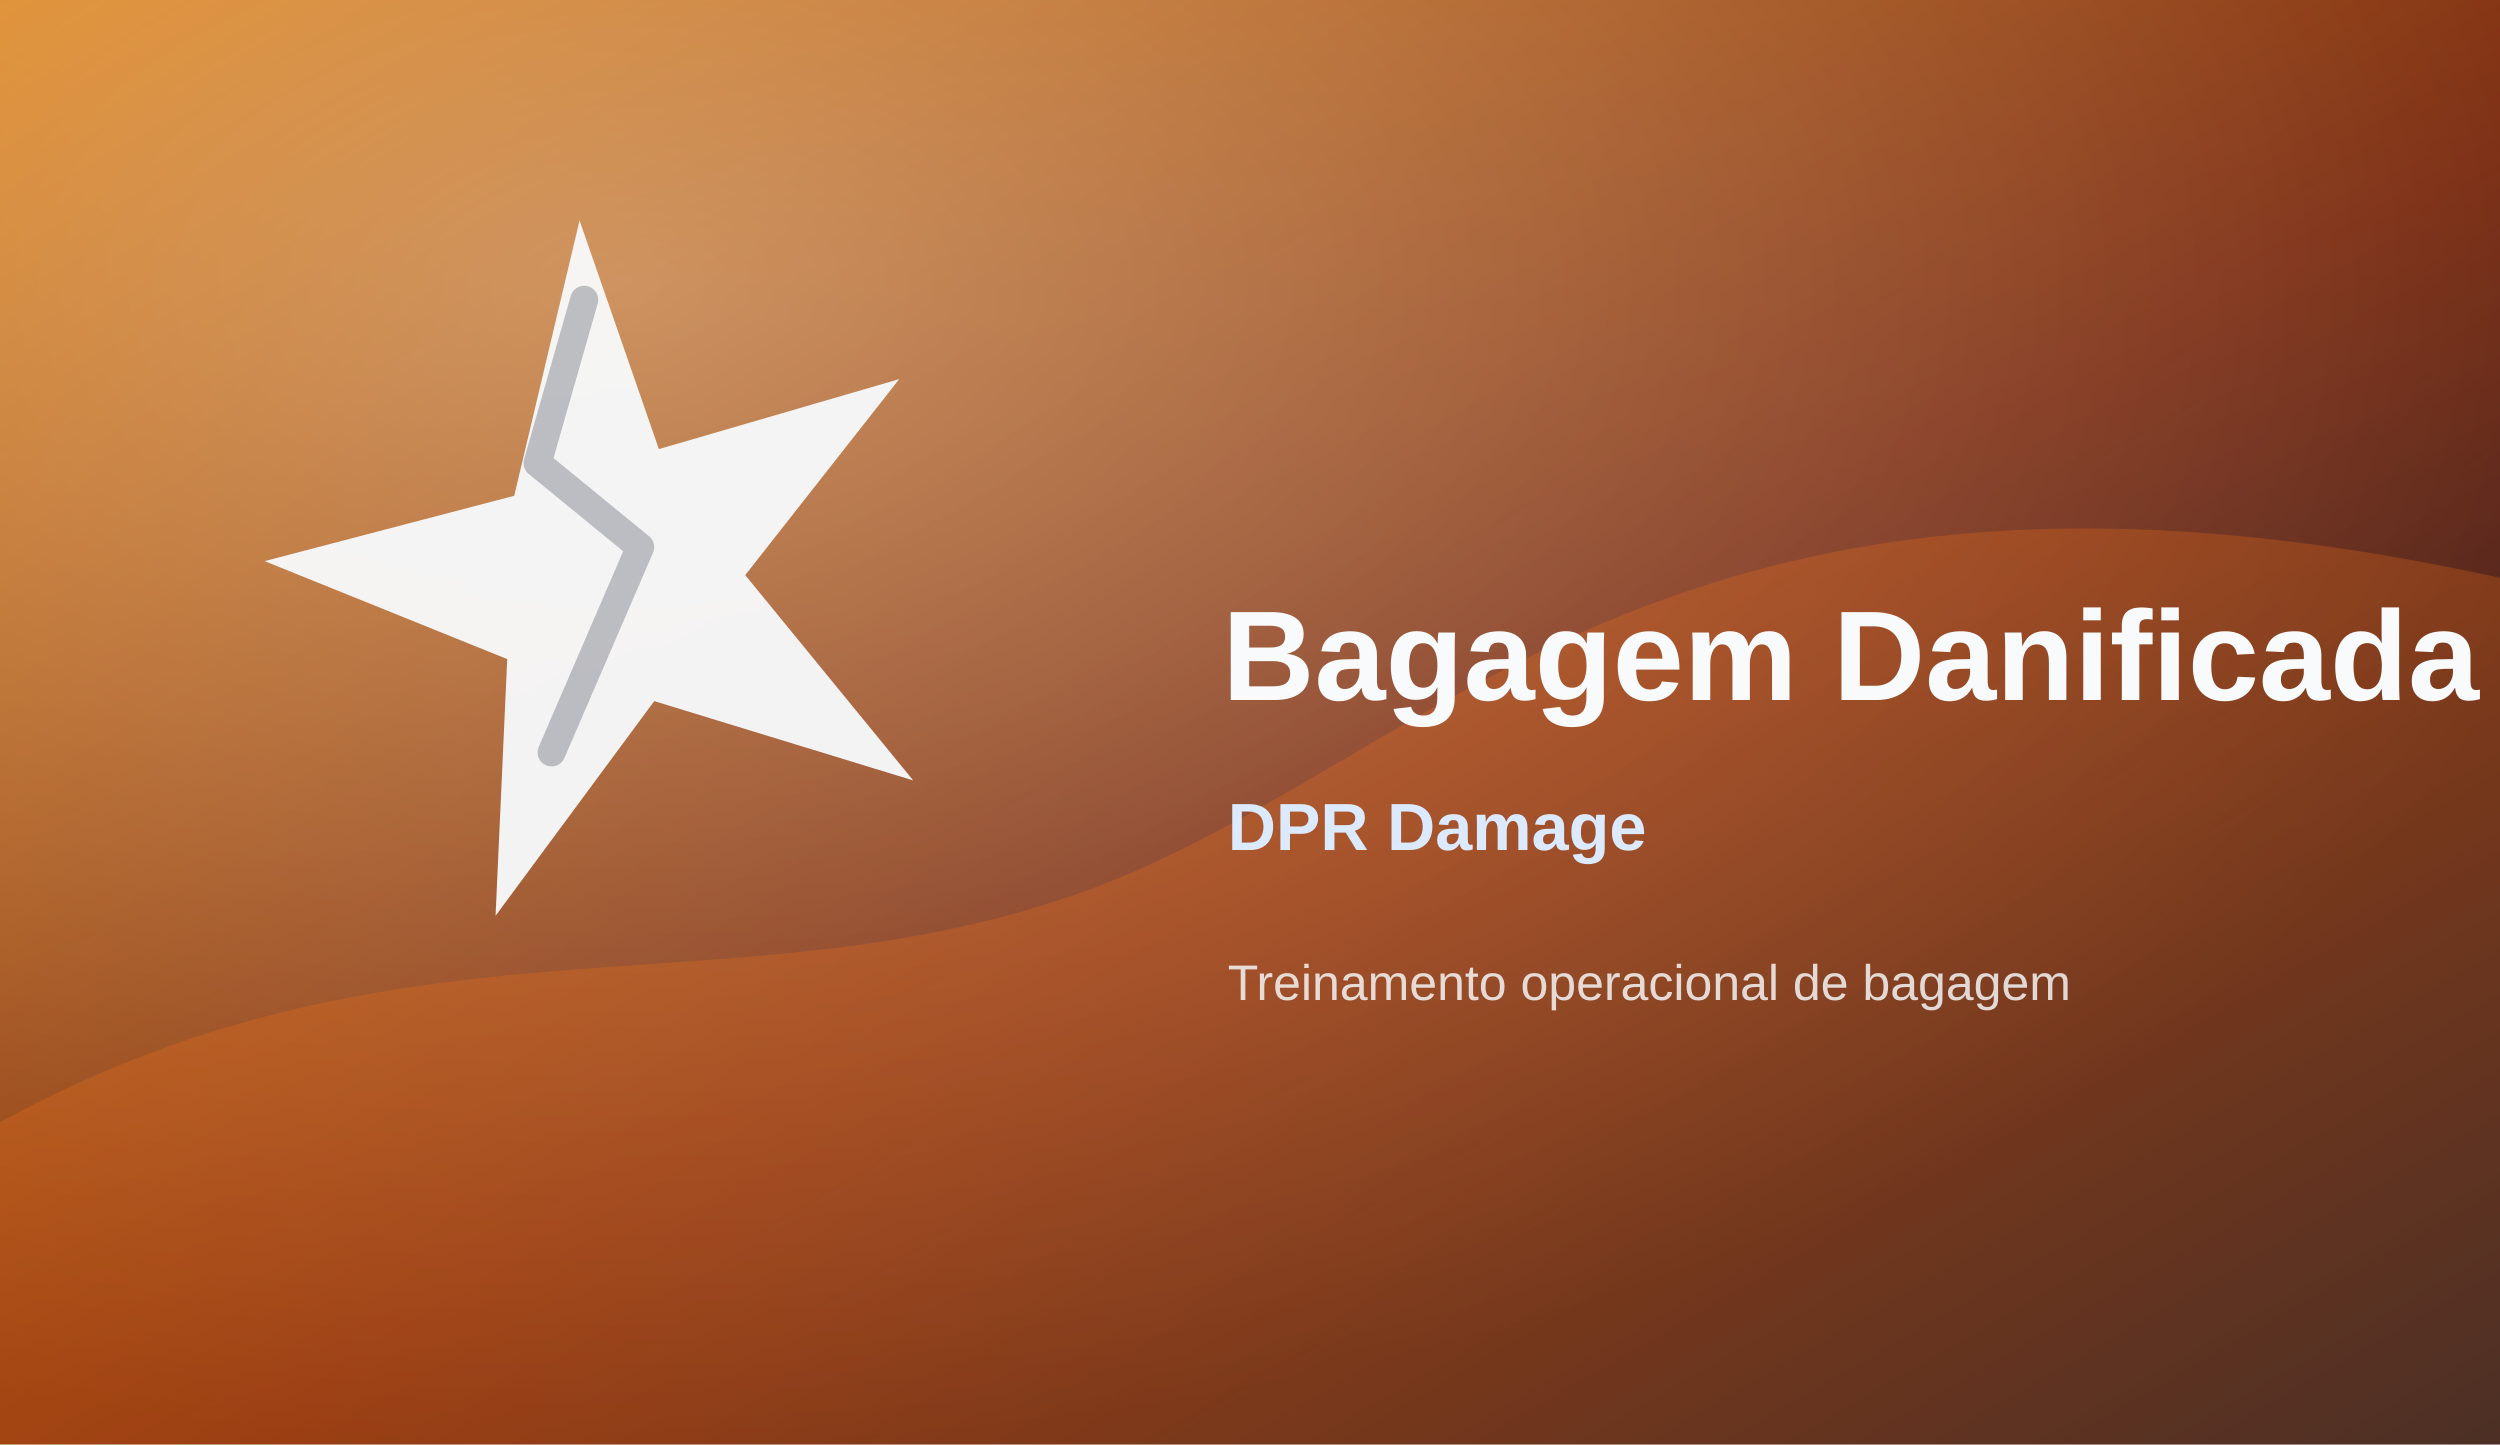
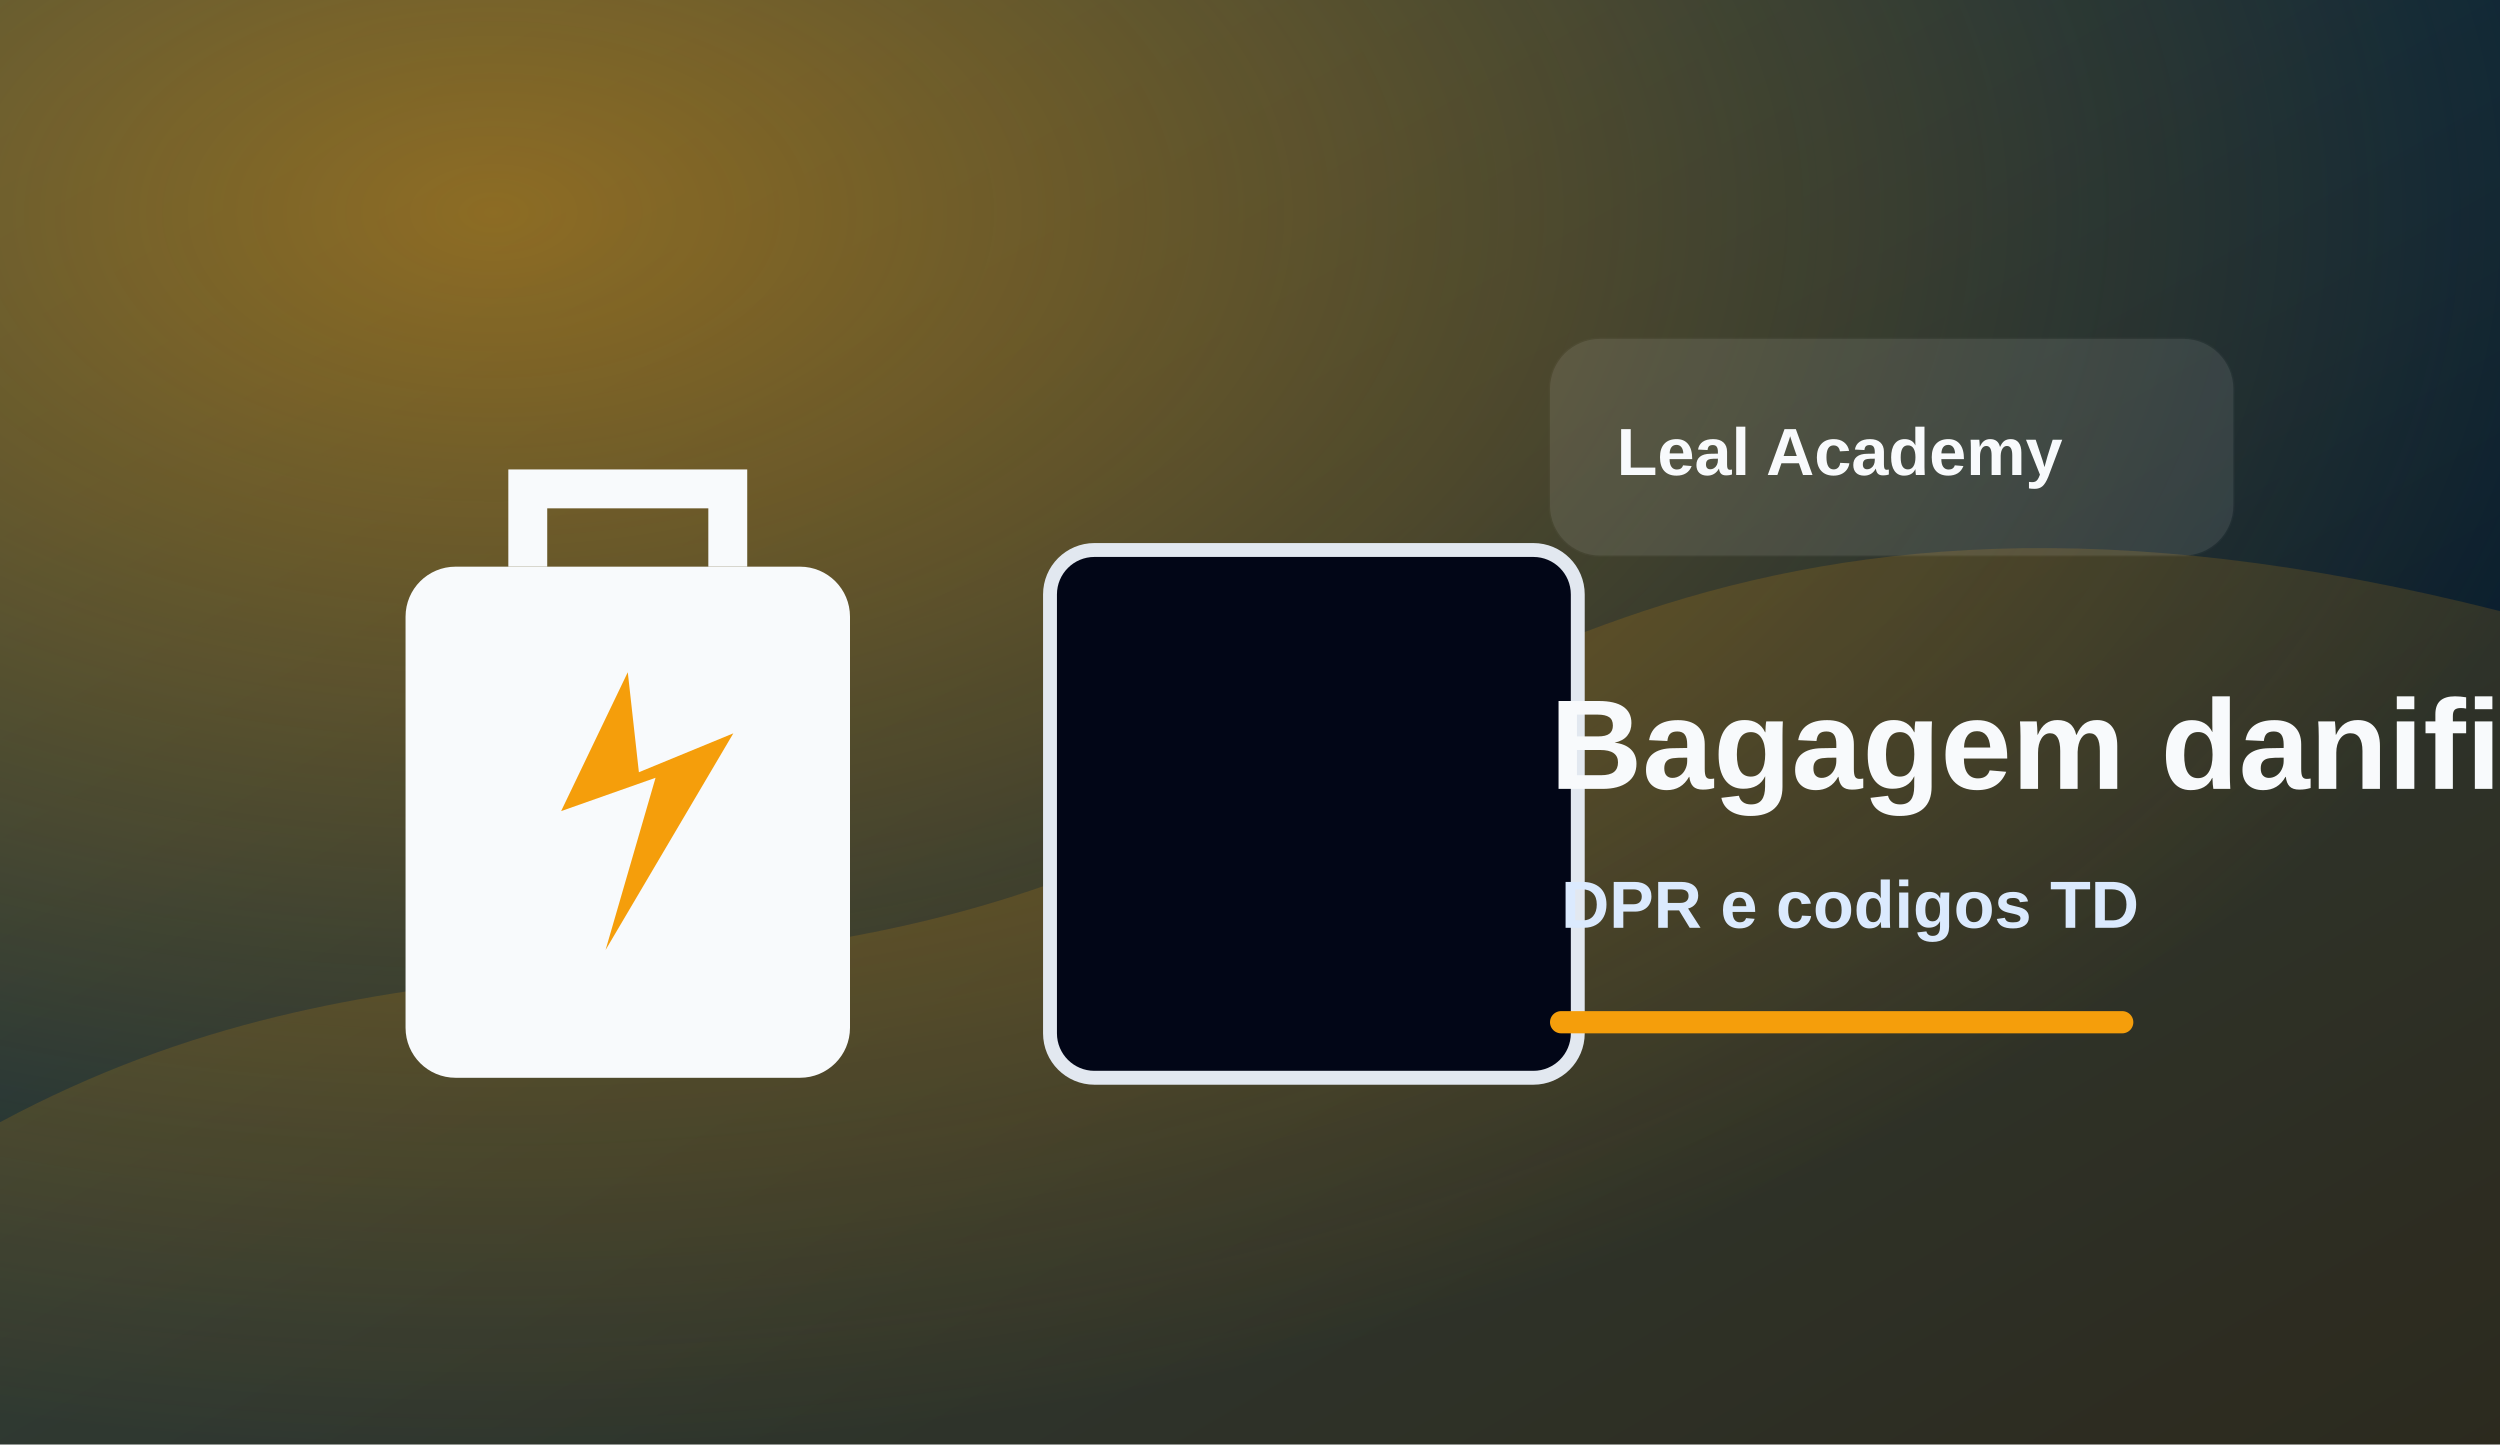
- <svg xmlns="http://www.w3.org/2000/svg" width="900" height="520" viewBox="0 0 900 520" role="img" aria-label="Bagagem Danificada - DPR Damage">
+ <svg xmlns="http://www.w3.org/2000/svg" width="900" height="520" viewBox="0 0 900 520" role="img" aria-label="Bagagem danificada">
  <defs>
-     <linearGradient id="g" x1="0" x2="1" y1="0" y2="1">
-       <stop offset="0" stop-color="#d97706" />
-       <stop offset=".55" stop-color="#7c2d12" />
-       <stop offset="1" stop-color="#0f172a" />
+     <linearGradient id="bg" x1="0" x2="1" y1="0" y2="1">
+       <stop offset="0" stop-color="#0f3448" />
+       <stop offset=".55" stop-color="#0b2436" />
+       <stop offset="1" stop-color="#071421" />
    </linearGradient>
-     <radialGradient id="light" cx=".25" cy=".2" r=".8">
-       <stop offset="0" stop-color="#ffffff" stop-opacity=".35" />
-       <stop offset="1" stop-color="#ffffff" stop-opacity="0" />
+     <radialGradient id="halo" cx=".20" cy=".15" r=".85">
+       <stop offset="0" stop-color="#f59e0b" stop-opacity=".55" />
+       <stop offset="1" stop-color="#f59e0b" stop-opacity="0" />
    </radialGradient>
  </defs>
-   <rect width="900" height="520" fill="url(#g)" />
-   <rect width="900" height="520" fill="url(#light)" />
-   <path d="M0 404c150-82 270-36 398-86 122-48 210-174 502-110v312H0z" fill="#f97316" opacity=".26" />
-   <g transform="translate(44 34) scale(.84)" fill="none" stroke-linecap="round" stroke-linejoin="round">
-     <path d="M196 54l34 98 103-30-66 84 72 88-111-34-68 92 5-110-104-42 107-28z" fill="#f8fafc" opacity=".95" />
-     <path d="M198 88l-20 70 44 36-38 88" fill="none" stroke="#0f172a" stroke-width="12" opacity=".25" />
+   <rect width="900" height="520" fill="url(#bg)" />
+   <rect width="900" height="520" fill="url(#halo)" />
+   <path d="M0 404c138-74 250-38 384-88 132-50 232-168 516-96v300H0z" fill="#f59e0b" opacity=".16" />
+   <g transform="translate(42 38)">
+     <rect x="104" y="166" width="160" height="184" rx="18" fill="#f8fafc" />
+     <path d="M148 166v-28h72v28" stroke="#f8fafc" stroke-width="14" fill="none" />
+     <path d="M184 204l-24 50 34-12-18 62 46-78-34 14z" fill="#f59e0b" />
+     <rect x="336" y="160" width="190" height="190" rx="16" fill="#020617" stroke="#e2e8f0" stroke-width="5" />
  </g>
-   <text x="440" y="252" fill="#f8fafc" font-family="Segoe UI, Arial, sans-serif" font-size="46" font-weight="800">Bagagem Danificada</text>
-   <text x="442" y="306" fill="#dbeafe" font-family="Segoe UI, Arial, sans-serif" font-size="24" font-weight="600">DPR Damage</text>
-   <text x="442" y="360" fill="#f8fafc" opacity=".82" font-family="Segoe UI, Arial, sans-serif" font-size="18">Treinamento operacional de bagagem</text>
+   <rect x="558" y="122" width="246" height="78" rx="18" fill="#ffffff" opacity=".10" stroke="#ffffff" stroke-opacity=".22" />
+   <text x="582" y="171" fill="#f8fafc" font-family="Segoe UI, Arial, sans-serif" font-size="24" font-weight="800">Leal Academy</text>
+   <text x="558" y="284" fill="#f8fafc" font-family="Segoe UI, Arial, sans-serif" font-size="46" font-weight="900">Bagagem danificada</text>
+   <text x="562" y="334" fill="#dbeafe" font-family="Segoe UI, Arial, sans-serif" font-size="24" font-weight="700">DPR e codigos TD</text>
+   <path d="M562 368h202" stroke="#f59e0b" stroke-width="8" stroke-linecap="round" />
</svg>
